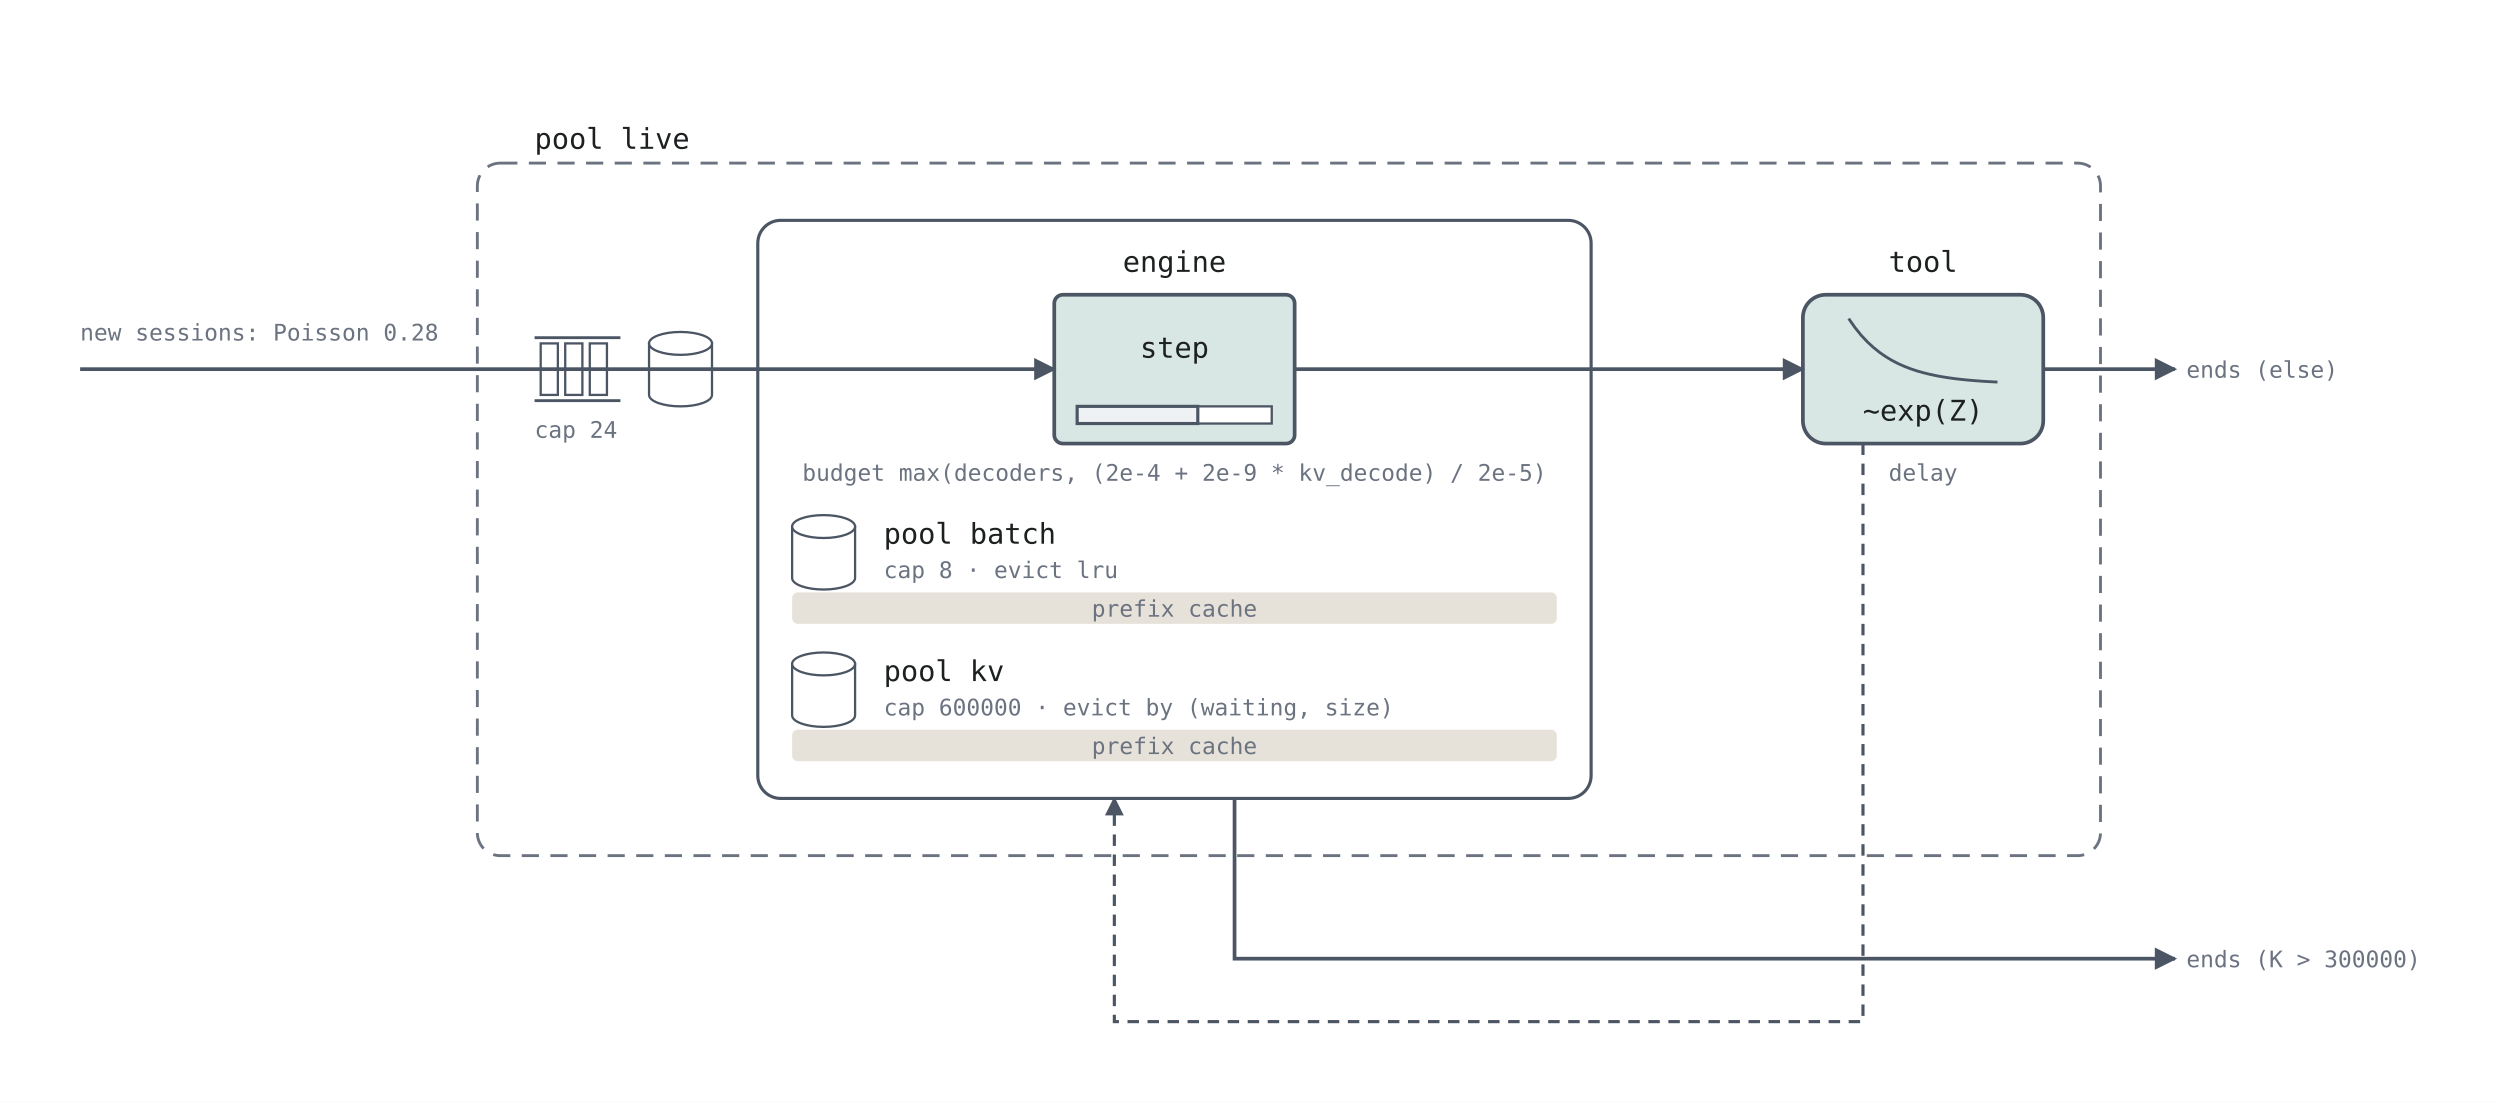
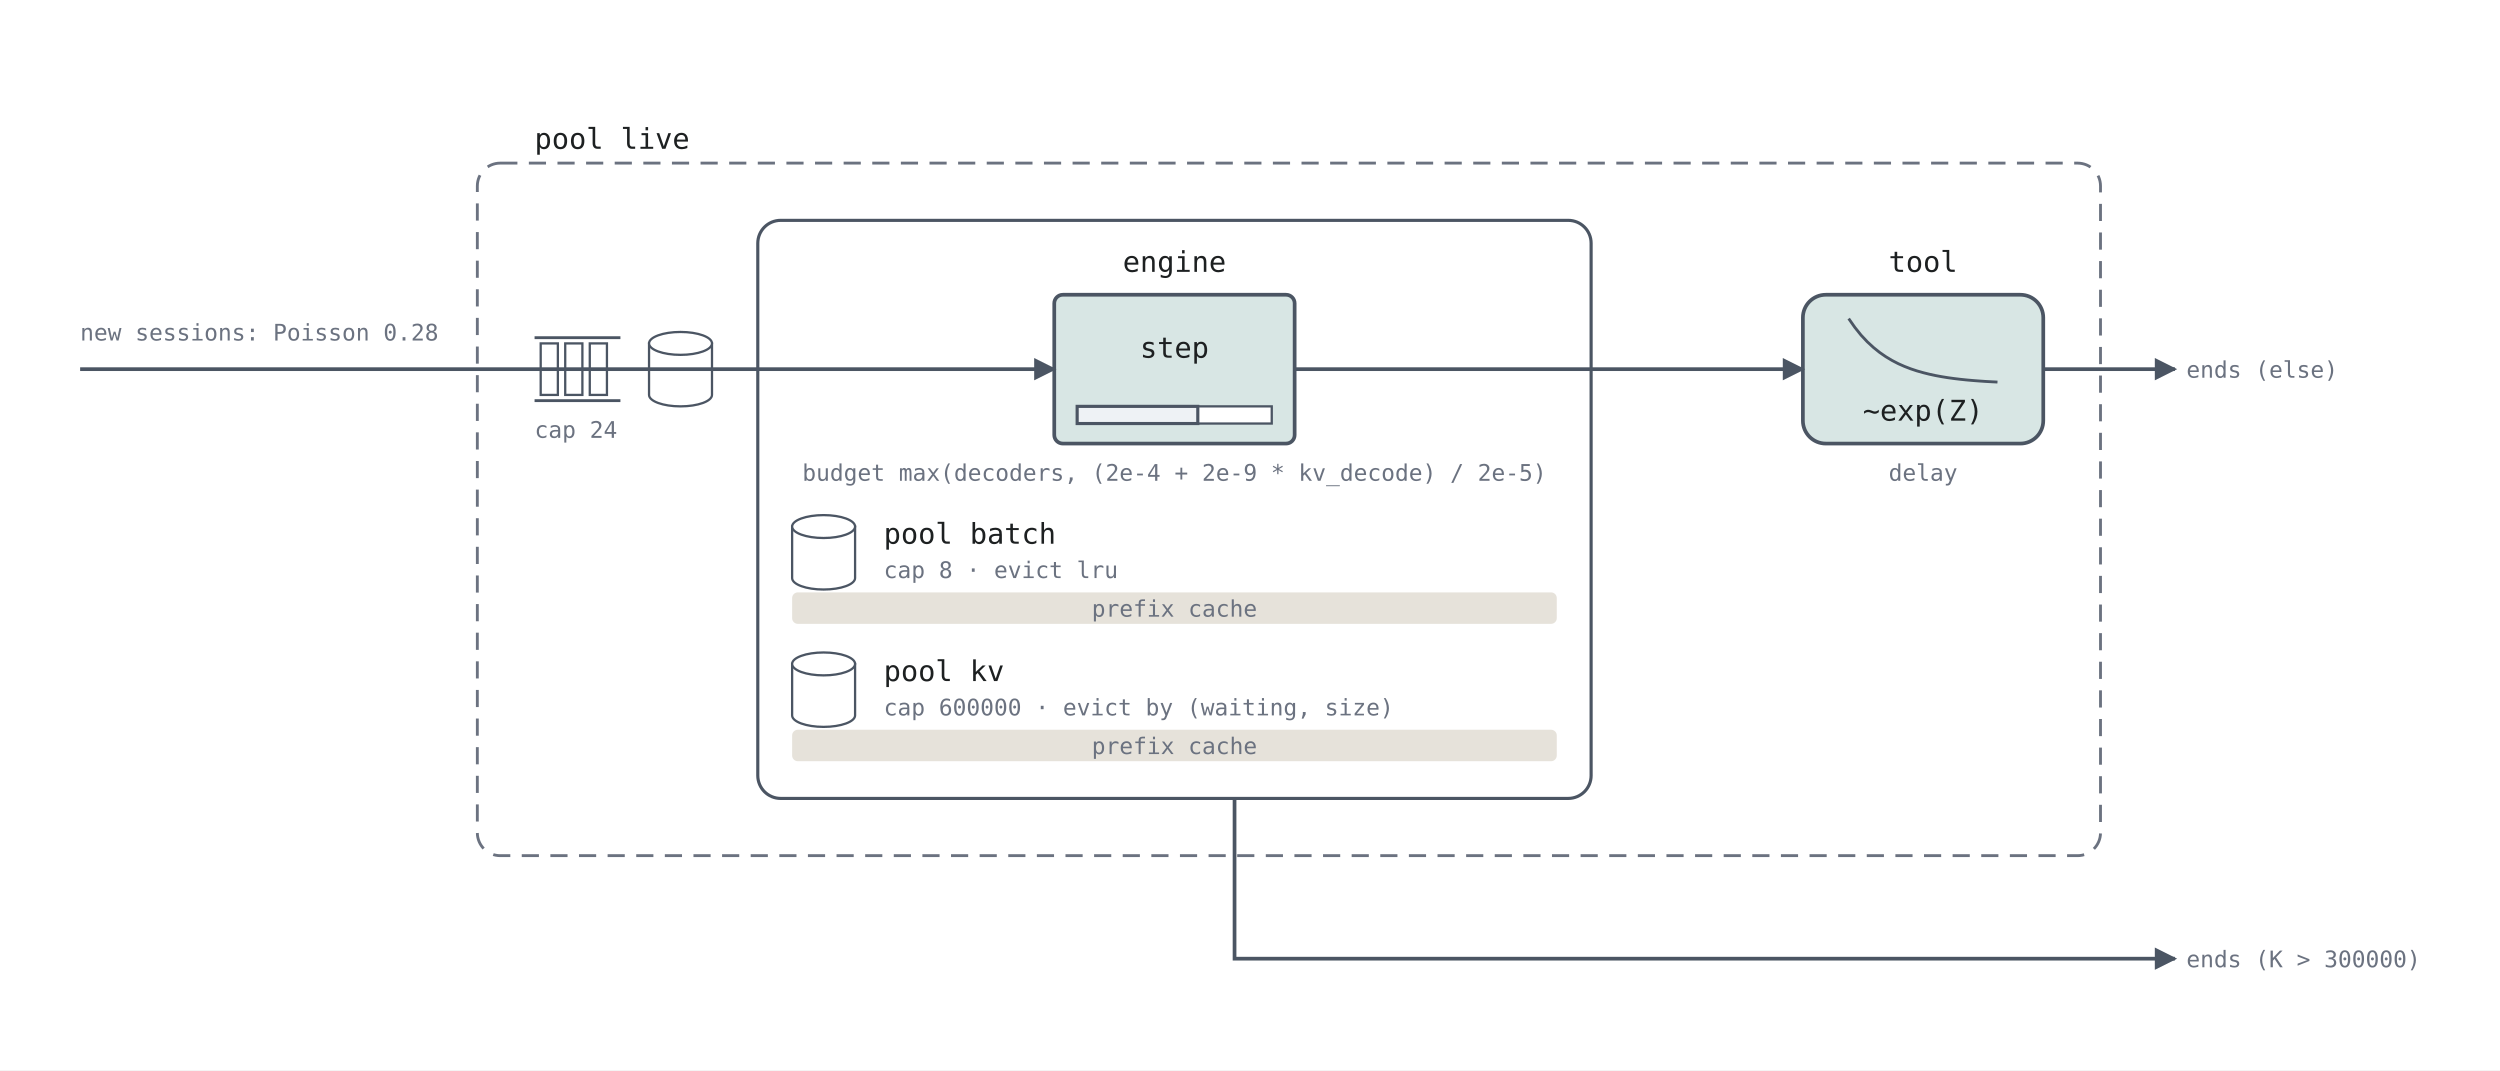
- <svg xmlns="http://www.w3.org/2000/svg" width="873.6" height="385" viewBox="0 0 873.6 385" role="img">
+ <svg xmlns="http://www.w3.org/2000/svg" width="873.6" height="374" viewBox="0 0 873.6 374" role="img">
  <style>
  text { font-family: ui-monospace, "SF Mono", Menlo, Consolas, monospace; }
  @media (prefers-color-scheme: dark) {
    text { fill: #e8e6e3; } text.dim { fill: #9aa4b2; }
    .bg { fill:#14171a }
    .solid { fill:#232a31;stroke:#b6bfcc }
    .cached { fill:#33302a }
    .instance { fill:#1a1f24;stroke:#b6bfcc }
    .frame { stroke:#b6bfcc }
    .enclosure { stroke:#9aa4b2 }
    .station { fill:#26403d;stroke:#b6bfcc }
    .cell { fill:#14171a;stroke:#b6bfcc }
    .rail { stroke:#b6bfcc }
    .flow { stroke:#b6bfcc }
    .back { stroke:#b6bfcc }
    .relation { stroke:#9aa4b2 }
  }
</style>
  <defs>
    <marker id="a" viewBox="0 0 10 10" refX="9" refY="5" markerWidth="6" markerHeight="6" orient="auto-start-reverse">
      <path d="M0 0 L10 5 L0 10 z" fill="context-stroke" />
    </marker>
  </defs>
-   <rect class="bg" fill="#ffffff" x="0" y="0" width="873.6" height="385" />
+   <rect class="bg" fill="#ffffff" x="0" y="0" width="873.6" height="374" />
  <rect class="enclosure" fill="none" stroke="#6b7280" stroke-width="1" stroke-dasharray="6 4" x="166.8" y="57" width="567.2" height="242" rx="8" />
  <text x="186.8" y="52" text-anchor="start" font-size="10" fill="#1d2021">pool live</text>
  <path class="rail" fill="none" stroke="#4b5563" stroke-width="1" d="M186.8 118 L216.8 118 M186.8 140 L216.8 140" />
  <rect class="cell" fill="#ffffff" stroke="#4b5563" stroke-width=".8" x="188.94" y="120" width="6" height="18" />
  <rect class="cell" fill="#ffffff" stroke="#4b5563" stroke-width=".8" x="197.51" y="120" width="6" height="18" />
  <rect class="cell" fill="#ffffff" stroke="#4b5563" stroke-width=".8" x="206.09" y="120" width="6" height="18" />
  <path class="cell" fill="#ffffff" stroke="#4b5563" stroke-width=".8" d="M 226.8 120 L 226.8 138 A 11 4 0 0 0 248.8 138 L 248.8 120 Z" />
  <ellipse class="cell" fill="#ffffff" stroke="#4b5563" stroke-width=".8" cx="237.8" cy="120" rx="11" ry="4" />
  <text x="186.8" y="153" text-anchor="start" font-size="8" fill="#6b7280" class="dim">cap 24</text>
  <rect class="frame" fill="none" stroke="#4b5563" stroke-width="1.1" x="264.8" y="77" width="291.2" height="202" rx="8" />
  <path class="cell" fill="#ffffff" stroke="#4b5563" stroke-width=".8" d="M 276.8 184 L 276.8 202 A 11 4 0 0 0 298.8 202 L 298.8 184 Z" />
  <ellipse class="cell" fill="#ffffff" stroke="#4b5563" stroke-width=".8" cx="287.8" cy="184" rx="11" ry="4" />
  <text x="308.8" y="190" text-anchor="start" font-size="10" fill="#1d2021">pool batch</text>
  <text x="308.8" y="202" text-anchor="start" font-size="8" fill="#6b7280" class="dim">cap 8 · evict lru</text>
  <rect class="cached" fill="#e6e2da" stroke="none" x="276.8" y="207" width="267.2" height="11" rx="2" />
  <text x="410.4" y="215.5" text-anchor="middle" font-size="8" fill="#6b7280" class="dim">prefix cache</text>
  <path class="cell" fill="#ffffff" stroke="#4b5563" stroke-width=".8" d="M 276.8 232 L 276.8 250 A 11 4 0 0 0 298.8 250 L 298.8 232 Z" />
  <ellipse class="cell" fill="#ffffff" stroke="#4b5563" stroke-width=".8" cx="287.8" cy="232" rx="11" ry="4" />
  <text x="308.8" y="238" text-anchor="start" font-size="10" fill="#1d2021">pool kv</text>
  <text x="308.8" y="250" text-anchor="start" font-size="8" fill="#6b7280" class="dim">cap 600000 · evict by (waiting, size)</text>
  <rect class="cached" fill="#e6e2da" stroke="none" x="276.8" y="255" width="267.2" height="11" rx="2" />
  <text x="410.4" y="263.5" text-anchor="middle" font-size="8" fill="#6b7280" class="dim">prefix cache</text>
  <rect class="station" fill="#d8e6e4" stroke="#4b5563" stroke-width="1.3" x="368.4" y="103" width="84" height="52" rx="3" />
  <rect class="cell" fill="#ffffff" stroke="#4b5563" stroke-width=".8" x="376.4" y="142" width="68" height="6" />
  <rect class="solid" fill="#eef2f5" stroke="#4b5563" stroke-width="1.1" x="376.4" y="142" width="42.16" height="6" />
  <text x="410.4" y="125" text-anchor="middle" font-size="10" fill="#1d2021">step</text>
  <text x="410.4" y="95" text-anchor="middle" font-size="10" fill="#1d2021">engine</text>
  <text x="410.4" y="168" text-anchor="middle" font-size="8" fill="#6b7280" class="dim">budget max(decoders, (2e-4 + 2e-9 * kv_decode) / 2e-5)</text>
  <rect class="station" fill="#d8e6e4" stroke="#4b5563" stroke-width="1.3" x="630" y="103" width="84" height="52" rx="8" />
  <path class="rail" fill="none" stroke="#4b5563" stroke-width="1" d="M 646 111.32 L 648.17 114.42 L 650.33 117.11 L 652.5 119.43 L 654.67 121.43 L 656.83 123.16 L 659 124.66 L 661.17 125.96 L 663.33 127.08 L 665.5 128.04 L 667.67 128.88 L 669.83 129.6 L 672 130.22 L 674.17 130.76 L 676.33 131.23 L 678.5 131.63 L 680.67 131.98 L 682.83 132.28 L 685 132.54 L 687.17 132.77 L 689.33 132.96 L 691.5 133.13 L 693.67 133.28 L 695.83 133.4 L 698 133.51" />
  <text x="672" y="147" text-anchor="middle" font-size="10" fill="#1d2021">~exp(Z)</text>
  <text x="672" y="95" text-anchor="middle" font-size="10" fill="#1d2021">tool</text>
  <text x="672" y="168" text-anchor="middle" font-size="8" fill="#6b7280" class="dim">delay</text>
  <path class="flow" fill="none" stroke="#4b5563" stroke-width="1.3" d="M28 129 L368.4 129" marker-end="url(#a)" />
  <text x="28" y="119" text-anchor="start" font-size="8" fill="#6b7280" class="dim">new sessions: Poisson 0.28</text>
  <path class="flow" fill="none" stroke="#4b5563" stroke-width="1.3" d="M431.4 279 L431.4 335 L760 335" marker-end="url(#a)" />
  <text x="764" y="338" text-anchor="start" font-size="8" fill="#6b7280" class="dim">ends (K &gt; 300000)</text>
  <path class="flow" fill="none" stroke="#4b5563" stroke-width="1.3" d="M452.4 129 L630 129" marker-end="url(#a)" />
  <path class="flow" fill="none" stroke="#4b5563" stroke-width="1.3" d="M714 129 L760 129" marker-end="url(#a)" />
  <text x="764" y="132" text-anchor="start" font-size="8" fill="#6b7280" class="dim">ends (else)</text>
-   <path class="back" fill="none" stroke="#4b5563" stroke-width="1.1" stroke-dasharray="4 3" d="M651 155 L651 357 L389.4 357 L389.4 279" marker-end="url(#a)" />
</svg>
